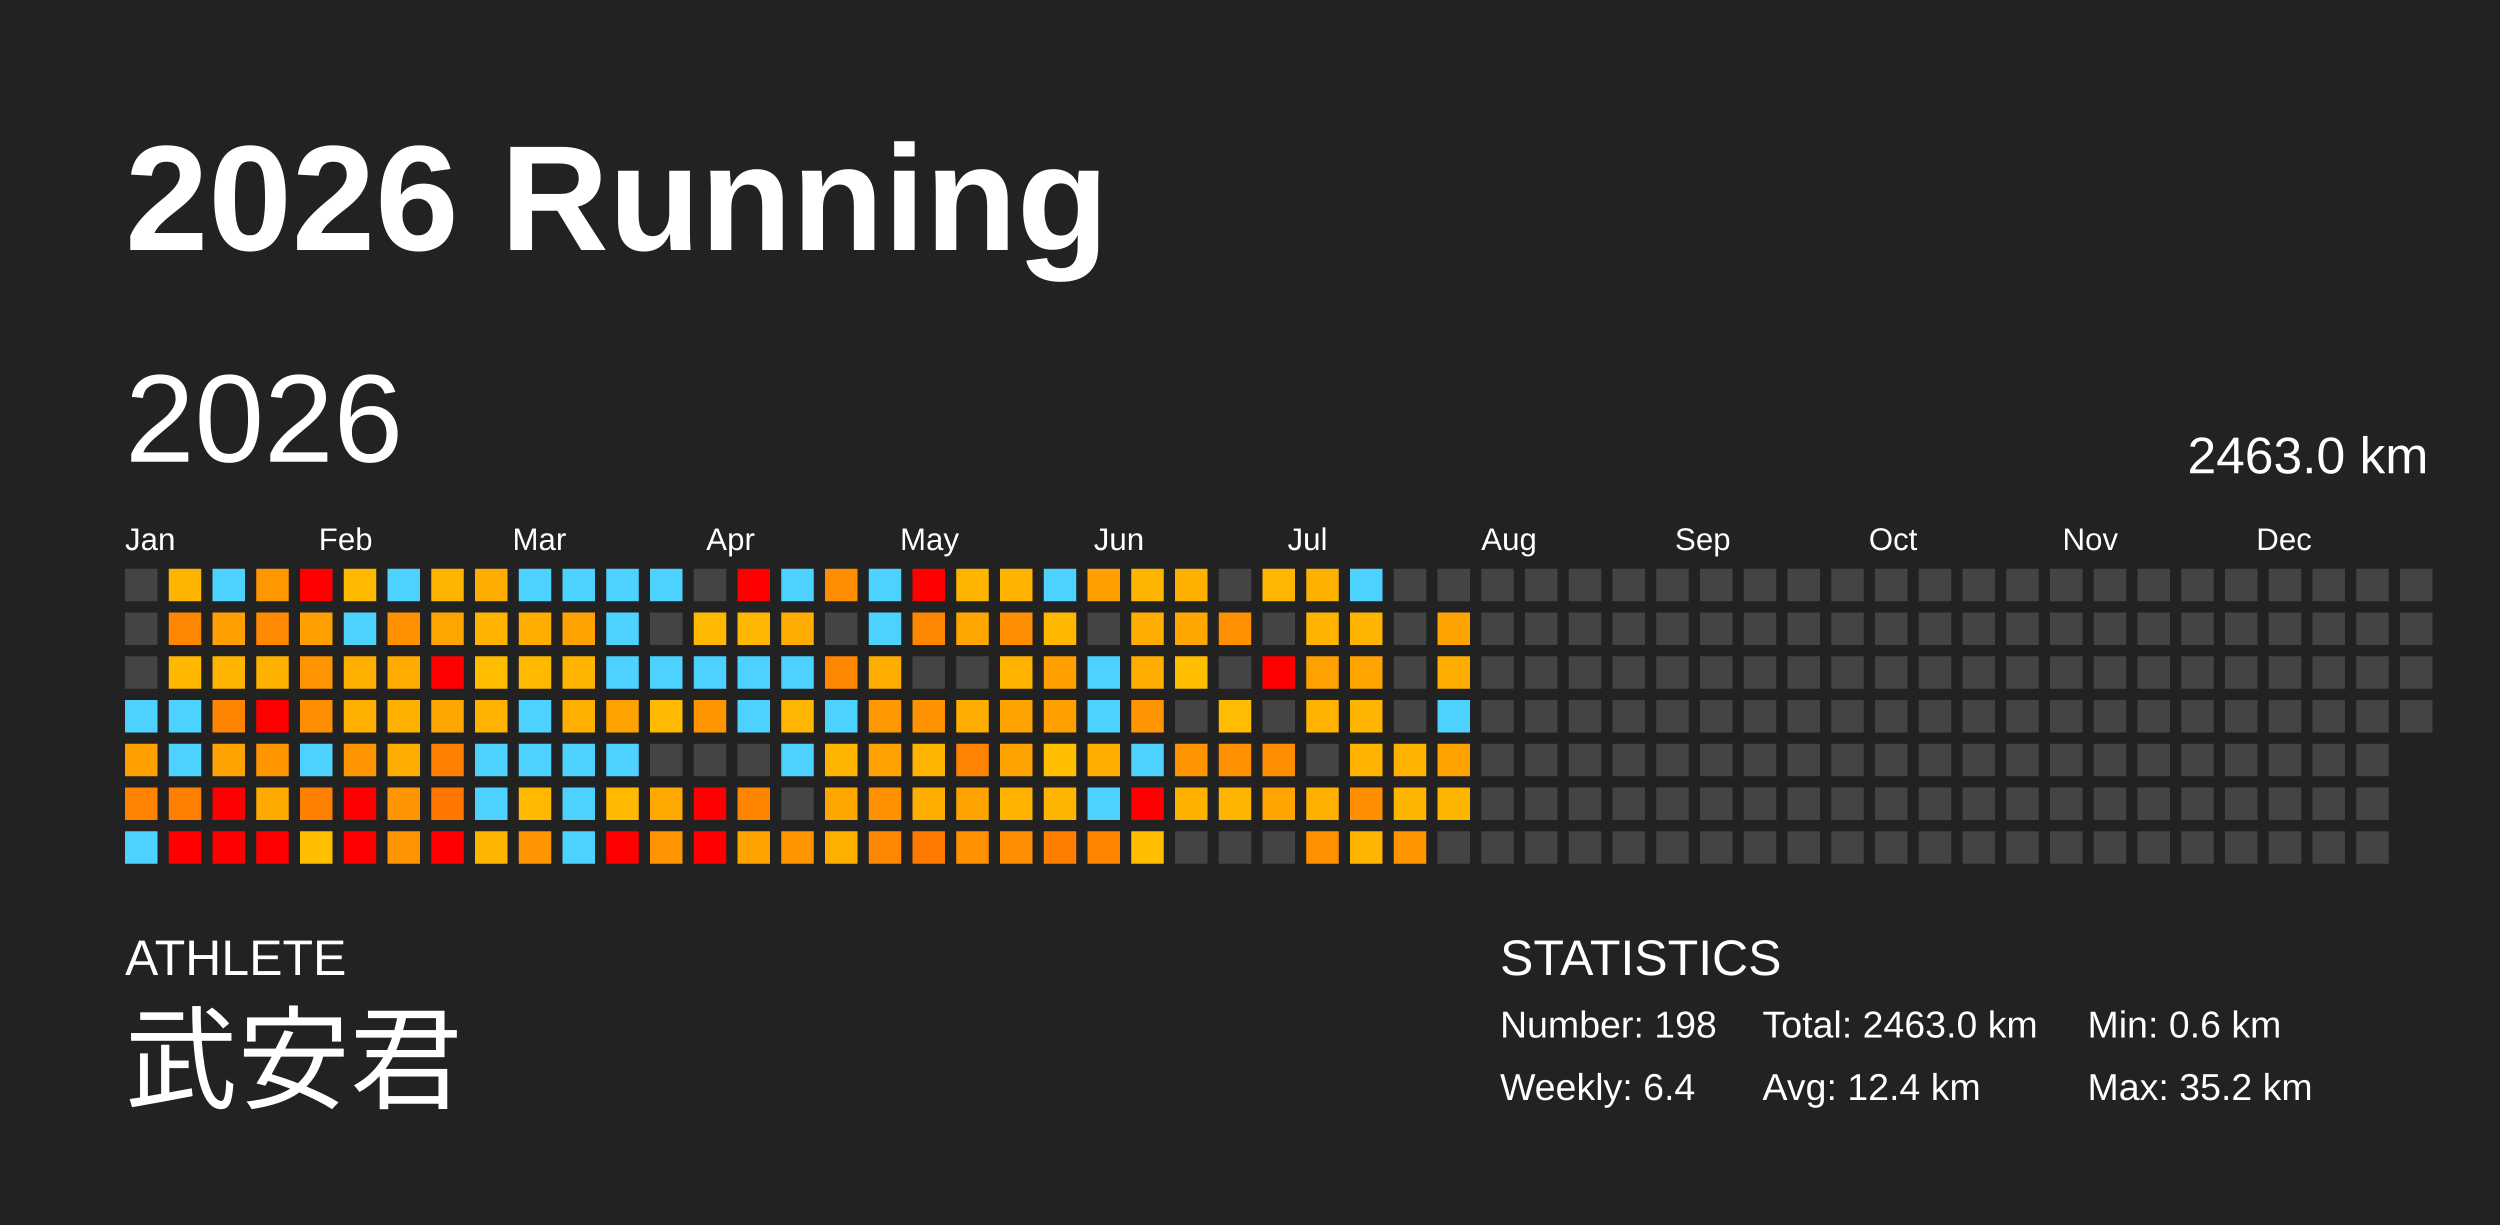
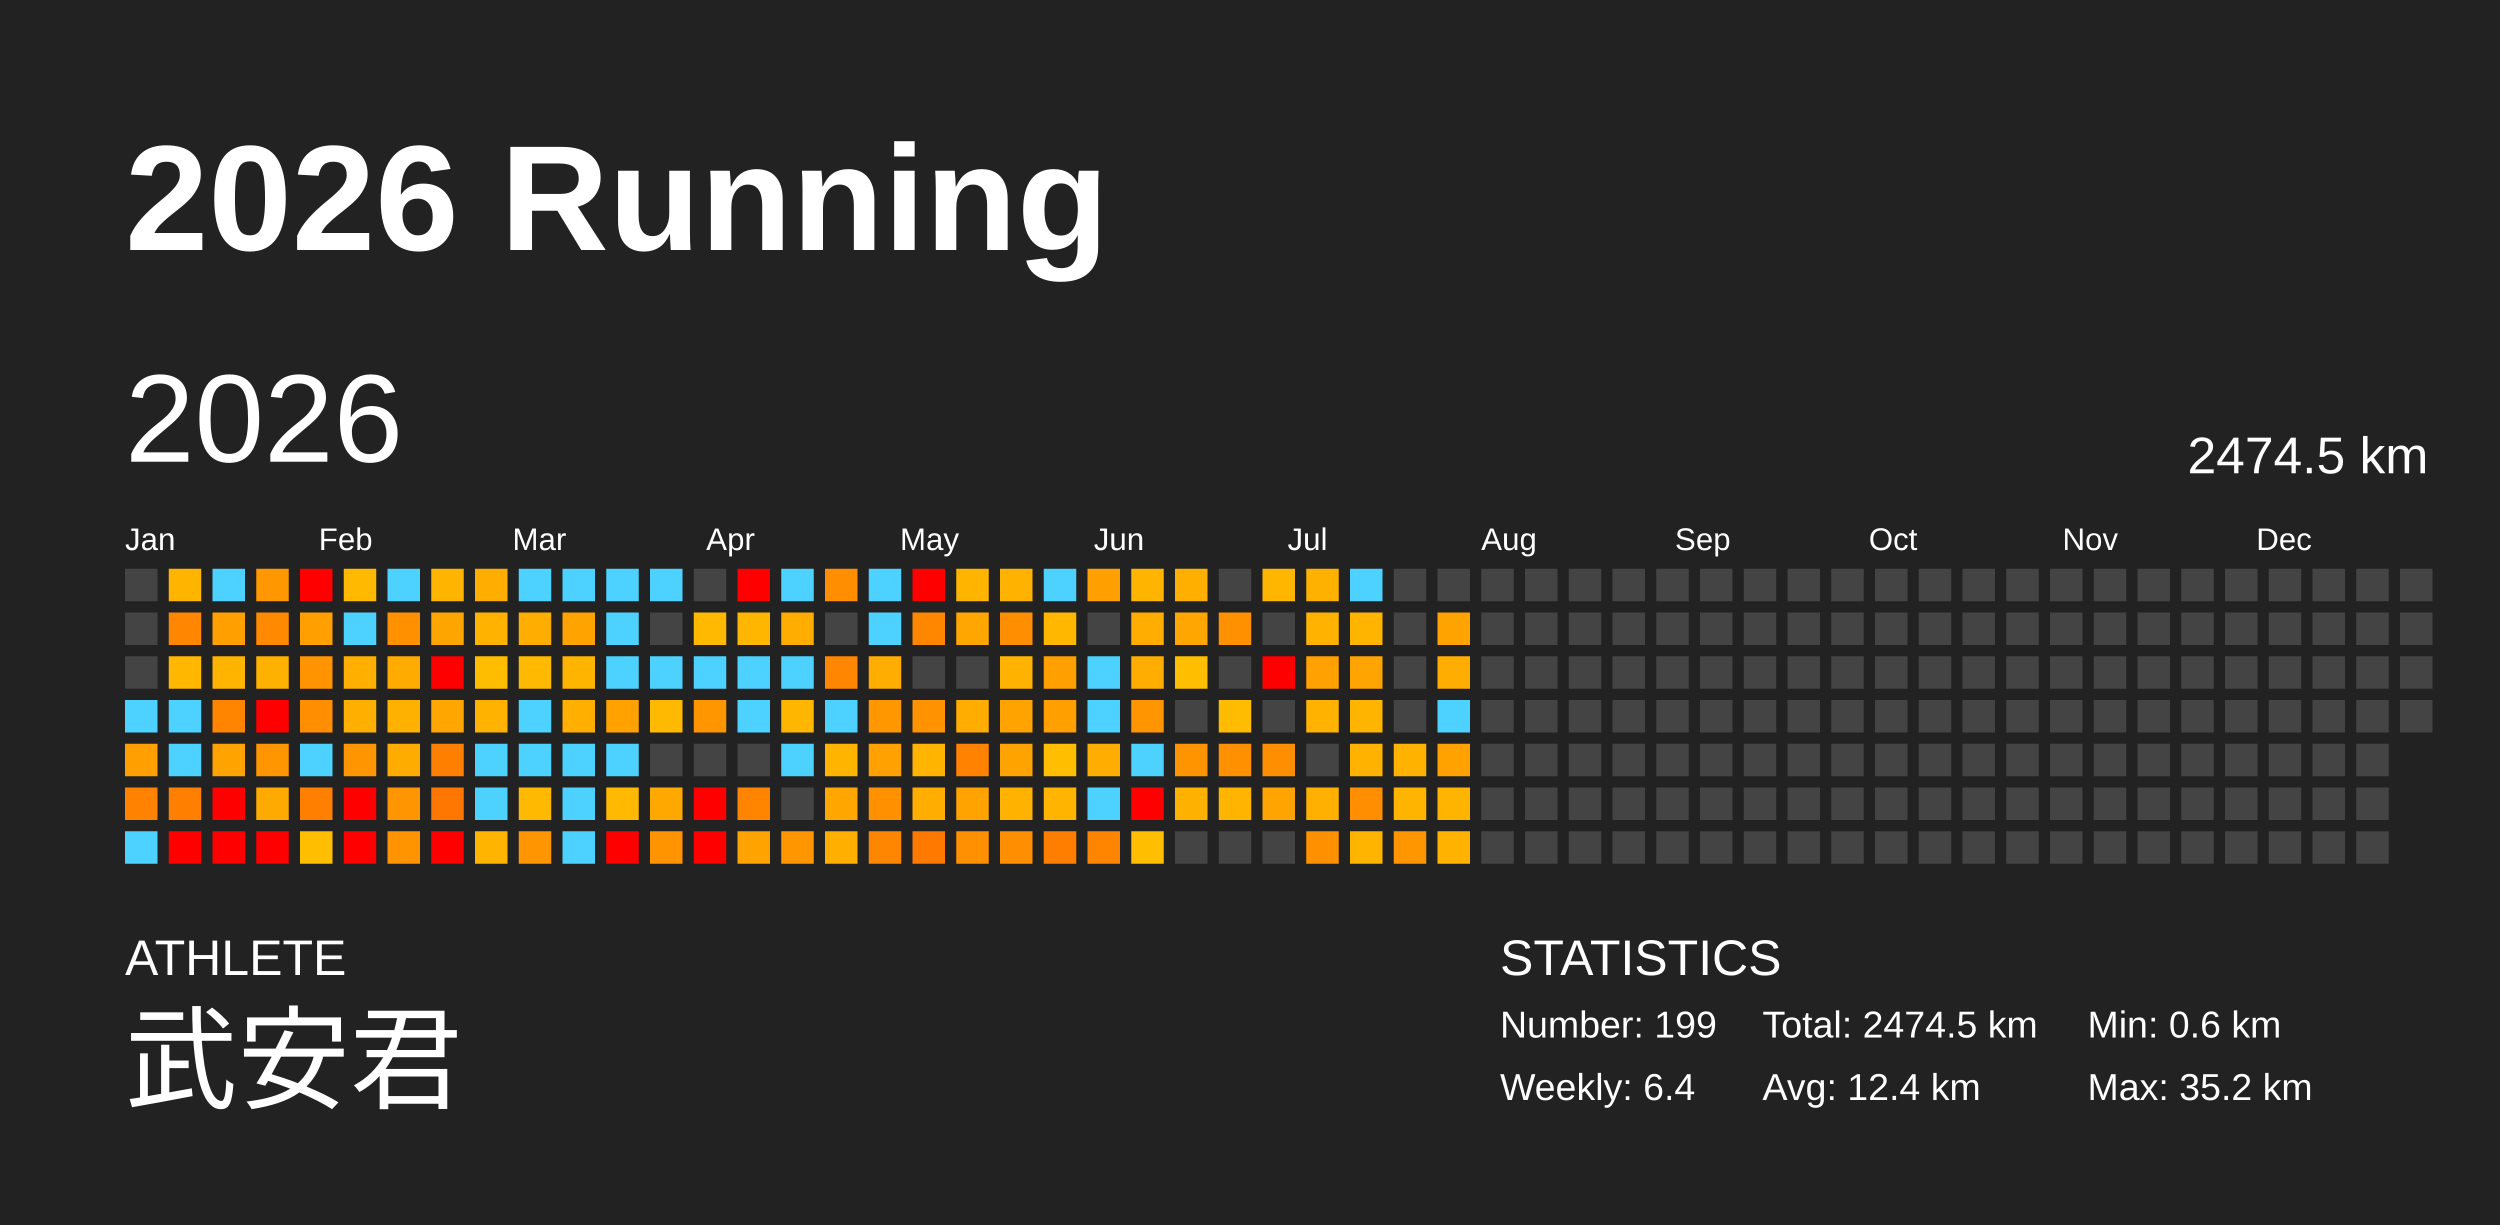
<svg xmlns="http://www.w3.org/2000/svg" baseProfile="full" height="98mm" version="1.1" viewBox="0,0,200,98" width="200mm">
  <defs />
  <rect fill="#222222" height="98" width="200" x="0" y="0" />
  <text fill="#FFFFFF" style="font-size:12px; font-family:Arial; font-weight:bold;" x="10" y="20">2026 Running</text>
  <text fill="#FFFFFF" style="font-size:4px; font-family:Arial" x="10" y="78">ATHLETE</text>
  <text fill="#FFFFFF" style="font-size:9px; font-family:Arial" x="10" y="88">武安君</text>
  <text fill="#FFFFFF" style="font-size:4px; font-family:Arial" x="120" y="78">STATISTICS</text>
-   <text fill="#FFFFFF" style="font-size:3px; font-family:Arial" x="120" y="83">Number: 198</text>
+   <text fill="#FFFFFF" style="font-size:3px; font-family:Arial" x="120" y="83">Number: 199</text>
  <text fill="#FFFFFF" style="font-size:3px; font-family:Arial" x="120" y="88">Weekly: 6.4</text>
-   <text fill="#FFFFFF" style="font-size:3px; font-family:Arial" x="141" y="83">Total: 2463.0 km</text>
+   <text fill="#FFFFFF" style="font-size:3px; font-family:Arial" x="141" y="83">Total: 2474.5 km</text>
  <text fill="#FFFFFF" style="font-size:3px; font-family:Arial" x="141" y="88">Avg: 12.4 km</text>
  <text fill="#FFFFFF" style="font-size:3px; font-family:Arial" x="167" y="83">Min: 0.6 km</text>
  <text fill="#FFFFFF" style="font-size:3px; font-family:Arial" x="167" y="88">Max: 35.2 km</text>
  <text dominant-baseline="hanging" fill="#FFFFFF" style="font-size:10.0px; font-family:Arial;" x="10" y="30">2026</text>
-   <text dominant-baseline="hanging" fill="#FFFFFF" style="font-size:4.125px; font-family:Arial;" x="175" y="35">2463.0 km</text>
+   <text dominant-baseline="hanging" fill="#FFFFFF" style="font-size:4.125px; font-family:Arial;" x="175" y="35">2474.5 km</text>
  <text fill="#FFFFFF" style="font-size:2.5px; font-family:Arial" x="10.0" y="44">Jan</text>
  <text fill="#FFFFFF" style="font-size:2.5px; font-family:Arial" x="25.5" y="44">Feb</text>
  <text fill="#FFFFFF" style="font-size:2.5px; font-family:Arial" x="41.0" y="44">Mar</text>
  <text fill="#FFFFFF" style="font-size:2.5px; font-family:Arial" x="56.5" y="44">Apr</text>
  <text fill="#FFFFFF" style="font-size:2.5px; font-family:Arial" x="72.0" y="44">May</text>
  <text fill="#FFFFFF" style="font-size:2.5px; font-family:Arial" x="87.5" y="44">Jun</text>
  <text fill="#FFFFFF" style="font-size:2.5px; font-family:Arial" x="103.0" y="44">Jul</text>
  <text fill="#FFFFFF" style="font-size:2.5px; font-family:Arial" x="118.5" y="44">Aug</text>
  <text fill="#FFFFFF" style="font-size:2.5px; font-family:Arial" x="134.0" y="44">Sep</text>
  <text fill="#FFFFFF" style="font-size:2.5px; font-family:Arial" x="149.5" y="44">Oct</text>
  <text fill="#FFFFFF" style="font-size:2.5px; font-family:Arial" x="165.0" y="44">Nov</text>
  <text fill="#FFFFFF" style="font-size:2.5px; font-family:Arial" x="180.5" y="44">Dec</text>
  <rect fill="#444444" height="2.6" width="2.6" x="10.0" y="45.5" />
  <rect fill="#444444" height="2.6" width="2.6" x="10.0" y="49.0" />
  <rect fill="#444444" height="2.6" width="2.6" x="10.0" y="52.5" />
  <rect fill="#4dd2ff" height="2.6" width="2.6" x="10.0" y="56.0" />
  <rect fill="#ff9f00" height="2.6" width="2.6" x="10.0" y="59.5" />
  <rect fill="#ff8200" height="2.6" width="2.6" x="10.0" y="63.0" />
  <rect fill="#4dd2ff" height="2.6" width="2.6" x="10.0" y="66.5" />
  <rect fill="#ffb400" height="2.6" width="2.6" x="13.5" y="45.5" />
  <rect fill="#ff8600" height="2.6" width="2.6" x="13.5" y="49.0" />
  <rect fill="#ffb700" height="2.6" width="2.6" x="13.5" y="52.5" />
  <rect fill="#4dd2ff" height="2.6" width="2.6" x="13.5" y="56.0" />
  <rect fill="#4dd2ff" height="2.6" width="2.6" x="13.5" y="59.5" />
  <rect fill="#ff8000" height="2.6" width="2.6" x="13.5" y="63.0" />
  <rect fill="red" height="2.6" width="2.6" x="13.5" y="66.5" />
  <rect fill="#4dd2ff" height="2.6" width="2.6" x="17.0" y="45.5" />
  <rect fill="#ffa000" height="2.6" width="2.6" x="17.0" y="49.0" />
  <rect fill="#ffb400" height="2.6" width="2.6" x="17.0" y="52.5" />
  <rect fill="#ff8400" height="2.6" width="2.6" x="17.0" y="56.0" />
  <rect fill="#ffa300" height="2.6" width="2.6" x="17.0" y="59.5" />
  <rect fill="red" height="2.6" width="2.6" x="17.0" y="63.0" />
  <rect fill="red" height="2.6" width="2.6" x="17.0" y="66.5" />
  <rect fill="#ff9800" height="2.6" width="2.6" x="20.5" y="45.5" />
  <rect fill="#ff8900" height="2.6" width="2.6" x="20.5" y="49.0" />
  <rect fill="#ffb100" height="2.6" width="2.6" x="20.5" y="52.5" />
  <rect fill="red" height="2.6" width="2.6" x="20.5" y="56.0" />
  <rect fill="#ff9600" height="2.6" width="2.6" x="20.5" y="59.5" />
  <rect fill="#ffaa00" height="2.6" width="2.6" x="20.5" y="63.0" />
  <rect fill="red" height="2.6" width="2.6" x="20.5" y="66.5" />
  <rect fill="red" height="2.6" width="2.6" x="24.0" y="45.5" />
  <rect fill="#ff9f00" height="2.6" width="2.6" x="24.0" y="49.0" />
  <rect fill="#ff9400" height="2.6" width="2.6" x="24.0" y="52.5" />
  <rect fill="#ff8f00" height="2.6" width="2.6" x="24.0" y="56.0" />
  <rect fill="#4dd2ff" height="2.6" width="2.6" x="24.0" y="59.5" />
  <rect fill="#ff7f00" height="2.6" width="2.6" x="24.0" y="63.0" />
  <rect fill="#ffbe00" height="2.6" width="2.6" x="24.0" y="66.5" />
  <rect fill="#ffba00" height="2.6" width="2.6" x="27.5" y="45.5" />
  <rect fill="#4dd2ff" height="2.6" width="2.6" x="27.5" y="49.0" />
  <rect fill="#ffaf00" height="2.6" width="2.6" x="27.5" y="52.5" />
  <rect fill="#ffaf00" height="2.6" width="2.6" x="27.5" y="56.0" />
  <rect fill="#ff9500" height="2.6" width="2.6" x="27.5" y="59.5" />
  <rect fill="red" height="2.6" width="2.6" x="27.5" y="63.0" />
  <rect fill="red" height="2.6" width="2.6" x="27.5" y="66.5" />
  <rect fill="#4dd2ff" height="2.6" width="2.6" x="31.0" y="45.5" />
  <rect fill="#ff9000" height="2.6" width="2.6" x="31.0" y="49.0" />
  <rect fill="#ffab00" height="2.6" width="2.6" x="31.0" y="52.5" />
  <rect fill="#ffb100" height="2.6" width="2.6" x="31.0" y="56.0" />
  <rect fill="#ffac00" height="2.6" width="2.6" x="31.0" y="59.5" />
  <rect fill="#ff9500" height="2.6" width="2.6" x="31.0" y="63.0" />
  <rect fill="#ff9400" height="2.6" width="2.6" x="31.0" y="66.5" />
  <rect fill="#ffb500" height="2.6" width="2.6" x="34.5" y="45.5" />
  <rect fill="#ffa500" height="2.6" width="2.6" x="34.5" y="49.0" />
  <rect fill="red" height="2.6" width="2.6" x="34.5" y="52.5" />
  <rect fill="#ffa700" height="2.6" width="2.6" x="34.5" y="56.0" />
  <rect fill="#ff7f00" height="2.6" width="2.6" x="34.5" y="59.5" />
  <rect fill="#ff7700" height="2.6" width="2.6" x="34.5" y="63.0" />
  <rect fill="red" height="2.6" width="2.6" x="34.5" y="66.5" />
  <rect fill="#ffad00" height="2.6" width="2.6" x="38.0" y="45.5" />
  <rect fill="#ffb300" height="2.6" width="2.6" x="38.0" y="49.0" />
  <rect fill="#ffbd00" height="2.6" width="2.6" x="38.0" y="52.5" />
  <rect fill="#ffb300" height="2.6" width="2.6" x="38.0" y="56.0" />
  <rect fill="#4dd2ff" height="2.6" width="2.6" x="38.0" y="59.5" />
  <rect fill="#4dd2ff" height="2.6" width="2.6" x="38.0" y="63.0" />
  <rect fill="#ffb400" height="2.6" width="2.6" x="38.0" y="66.5" />
  <rect fill="#4dd2ff" height="2.6" width="2.6" x="41.5" y="45.5" />
  <rect fill="#ffae00" height="2.6" width="2.6" x="41.5" y="49.0" />
  <rect fill="#ffba00" height="2.6" width="2.6" x="41.5" y="52.5" />
  <rect fill="#4dd2ff" height="2.6" width="2.6" x="41.5" y="56.0" />
  <rect fill="#4dd2ff" height="2.6" width="2.6" x="41.5" y="59.5" />
  <rect fill="#ffb900" height="2.6" width="2.6" x="41.5" y="63.0" />
  <rect fill="#ff9500" height="2.6" width="2.6" x="41.5" y="66.5" />
  <rect fill="#4dd2ff" height="2.6" width="2.6" x="45.0" y="45.5" />
  <rect fill="#ffa300" height="2.6" width="2.6" x="45.0" y="49.0" />
  <rect fill="#ffb400" height="2.6" width="2.6" x="45.0" y="52.5" />
  <rect fill="#ffaf00" height="2.6" width="2.6" x="45.0" y="56.0" />
  <rect fill="#4dd2ff" height="2.6" width="2.6" x="45.0" y="59.5" />
  <rect fill="#4dd2ff" height="2.6" width="2.6" x="45.0" y="63.0" />
  <rect fill="#4dd2ff" height="2.6" width="2.6" x="45.0" y="66.5" />
  <rect fill="#4dd2ff" height="2.6" width="2.6" x="48.5" y="45.5" />
  <rect fill="#4dd2ff" height="2.6" width="2.6" x="48.5" y="49.0" />
  <rect fill="#4dd2ff" height="2.6" width="2.6" x="48.5" y="52.5" />
  <rect fill="#ffa200" height="2.6" width="2.6" x="48.5" y="56.0" />
  <rect fill="#4dd2ff" height="2.6" width="2.6" x="48.5" y="59.5" />
  <rect fill="#ffb900" height="2.6" width="2.6" x="48.5" y="63.0" />
  <rect fill="red" height="2.6" width="2.6" x="48.5" y="66.5" />
  <rect fill="#4dd2ff" height="2.6" width="2.6" x="52.0" y="45.5" />
  <rect fill="#444444" height="2.6" width="2.6" x="52.0" y="49.0" />
  <rect fill="#4dd2ff" height="2.6" width="2.6" x="52.0" y="52.5" />
  <rect fill="#ffb900" height="2.6" width="2.6" x="52.0" y="56.0" />
  <rect fill="#444444" height="2.6" width="2.6" x="52.0" y="59.5" />
  <rect fill="#ffa900" height="2.6" width="2.6" x="52.0" y="63.0" />
  <rect fill="#ff9300" height="2.6" width="2.6" x="52.0" y="66.5" />
  <rect fill="#444444" height="2.6" width="2.6" x="55.5" y="45.5" />
  <rect fill="#ffb900" height="2.6" width="2.6" x="55.5" y="49.0" />
  <rect fill="#4dd2ff" height="2.6" width="2.6" x="55.5" y="52.5" />
  <rect fill="#ff9600" height="2.6" width="2.6" x="55.5" y="56.0" />
  <rect fill="#444444" height="2.6" width="2.6" x="55.5" y="59.5" />
  <rect fill="red" height="2.6" width="2.6" x="55.5" y="63.0" />
  <rect fill="red" height="2.6" width="2.6" x="55.5" y="66.5" />
  <rect fill="red" height="2.6" width="2.6" x="59.0" y="45.5" />
  <rect fill="#ffb600" height="2.6" width="2.6" x="59.0" y="49.0" />
  <rect fill="#4dd2ff" height="2.6" width="2.6" x="59.0" y="52.5" />
  <rect fill="#4dd2ff" height="2.6" width="2.6" x="59.0" y="56.0" />
  <rect fill="#444444" height="2.6" width="2.6" x="59.0" y="59.5" />
  <rect fill="#ff8400" height="2.6" width="2.6" x="59.0" y="63.0" />
  <rect fill="#ffa300" height="2.6" width="2.6" x="59.0" y="66.5" />
  <rect fill="#4dd2ff" height="2.6" width="2.6" x="62.5" y="45.5" />
  <rect fill="#ffad00" height="2.6" width="2.6" x="62.5" y="49.0" />
  <rect fill="#4dd2ff" height="2.6" width="2.6" x="62.5" y="52.5" />
  <rect fill="#ffb600" height="2.6" width="2.6" x="62.5" y="56.0" />
  <rect fill="#4dd2ff" height="2.6" width="2.6" x="62.5" y="59.5" />
  <rect fill="#444444" height="2.6" width="2.6" x="62.5" y="63.0" />
  <rect fill="#ff9600" height="2.6" width="2.6" x="62.5" y="66.5" />
  <rect fill="#ff8e00" height="2.6" width="2.6" x="66.0" y="45.5" />
  <rect fill="#444444" height="2.6" width="2.6" x="66.0" y="49.0" />
  <rect fill="#ff8600" height="2.6" width="2.6" x="66.0" y="52.5" />
  <rect fill="#4dd2ff" height="2.6" width="2.6" x="66.0" y="56.0" />
  <rect fill="#ffb500" height="2.6" width="2.6" x="66.0" y="59.5" />
  <rect fill="#ffa700" height="2.6" width="2.6" x="66.0" y="63.0" />
  <rect fill="#ffaf00" height="2.6" width="2.6" x="66.0" y="66.5" />
  <rect fill="#4dd2ff" height="2.6" width="2.6" x="69.5" y="45.5" />
  <rect fill="#4dd2ff" height="2.6" width="2.6" x="69.5" y="49.0" />
  <rect fill="#ffad00" height="2.6" width="2.6" x="69.5" y="52.5" />
  <rect fill="#ff9800" height="2.6" width="2.6" x="69.5" y="56.0" />
  <rect fill="#ffa100" height="2.6" width="2.6" x="69.5" y="59.5" />
  <rect fill="#ff9100" height="2.6" width="2.6" x="69.5" y="63.0" />
  <rect fill="#ff8600" height="2.6" width="2.6" x="69.5" y="66.5" />
  <rect fill="red" height="2.6" width="2.6" x="73.0" y="45.5" />
  <rect fill="#ff8700" height="2.6" width="2.6" x="73.0" y="49.0" />
  <rect fill="#444444" height="2.6" width="2.6" x="73.0" y="52.5" />
  <rect fill="#ff9200" height="2.6" width="2.6" x="73.0" y="56.0" />
  <rect fill="#ffb400" height="2.6" width="2.6" x="73.0" y="59.5" />
  <rect fill="#ffae00" height="2.6" width="2.6" x="73.0" y="63.0" />
  <rect fill="#ff7800" height="2.6" width="2.6" x="73.0" y="66.5" />
  <rect fill="#ffb400" height="2.6" width="2.6" x="76.5" y="45.5" />
  <rect fill="#ffa700" height="2.6" width="2.6" x="76.5" y="49.0" />
  <rect fill="#444444" height="2.6" width="2.6" x="76.5" y="52.5" />
  <rect fill="#ffad00" height="2.6" width="2.6" x="76.5" y="56.0" />
  <rect fill="#ff8200" height="2.6" width="2.6" x="76.5" y="59.5" />
  <rect fill="#ffa300" height="2.6" width="2.6" x="76.5" y="63.0" />
  <rect fill="#ff9000" height="2.6" width="2.6" x="76.5" y="66.5" />
  <rect fill="#ffb300" height="2.6" width="2.6" x="80.0" y="45.5" />
  <rect fill="#ff8f00" height="2.6" width="2.6" x="80.0" y="49.0" />
  <rect fill="#ffb300" height="2.6" width="2.6" x="80.0" y="52.5" />
  <rect fill="#ffa300" height="2.6" width="2.6" x="80.0" y="56.0" />
  <rect fill="#ffa300" height="2.6" width="2.6" x="80.0" y="59.5" />
  <rect fill="#ffb200" height="2.6" width="2.6" x="80.0" y="63.0" />
  <rect fill="#ff8f00" height="2.6" width="2.6" x="80.0" y="66.5" />
  <rect fill="#4dd2ff" height="2.6" width="2.6" x="83.5" y="45.5" />
  <rect fill="#ffb700" height="2.6" width="2.6" x="83.5" y="49.0" />
  <rect fill="#ff9f00" height="2.6" width="2.6" x="83.5" y="52.5" />
  <rect fill="#ff9f00" height="2.6" width="2.6" x="83.5" y="56.0" />
  <rect fill="#ffbe00" height="2.6" width="2.6" x="83.5" y="59.5" />
  <rect fill="#ffb400" height="2.6" width="2.6" x="83.5" y="63.0" />
  <rect fill="#ff7e00" height="2.6" width="2.6" x="83.5" y="66.5" />
  <rect fill="#ffa000" height="2.6" width="2.6" x="87.0" y="45.5" />
  <rect fill="#444444" height="2.6" width="2.6" x="87.0" y="49.0" />
  <rect fill="#4dd2ff" height="2.6" width="2.6" x="87.0" y="52.5" />
  <rect fill="#4dd2ff" height="2.6" width="2.6" x="87.0" y="56.0" />
  <rect fill="#ffae00" height="2.6" width="2.6" x="87.0" y="59.5" />
  <rect fill="#4dd2ff" height="2.6" width="2.6" x="87.0" y="63.0" />
  <rect fill="#ff8400" height="2.6" width="2.6" x="87.0" y="66.5" />
  <rect fill="#ffb400" height="2.6" width="2.6" x="90.5" y="45.5" />
  <rect fill="#ffad00" height="2.6" width="2.6" x="90.5" y="49.0" />
  <rect fill="#ffad00" height="2.6" width="2.6" x="90.5" y="52.5" />
  <rect fill="#ff9500" height="2.6" width="2.6" x="90.5" y="56.0" />
  <rect fill="#4dd2ff" height="2.6" width="2.6" x="90.5" y="59.5" />
  <rect fill="red" height="2.6" width="2.6" x="90.5" y="63.0" />
  <rect fill="#ffbe00" height="2.6" width="2.6" x="90.5" y="66.5" />
  <rect fill="#ffaf00" height="2.6" width="2.6" x="94.0" y="45.5" />
  <rect fill="#ffa600" height="2.6" width="2.6" x="94.0" y="49.0" />
  <rect fill="#ffbe00" height="2.6" width="2.6" x="94.0" y="52.5" />
  <rect fill="#444444" height="2.6" width="2.6" x="94.0" y="56.0" />
  <rect fill="#ff9400" height="2.6" width="2.6" x="94.0" y="59.5" />
  <rect fill="#ffb100" height="2.6" width="2.6" x="94.0" y="63.0" />
  <rect fill="#444444" height="2.6" width="2.6" x="94.0" y="66.5" />
  <rect fill="#444444" height="2.6" width="2.6" x="97.5" y="45.5" />
  <rect fill="#ff9100" height="2.6" width="2.6" x="97.5" y="49.0" />
  <rect fill="#444444" height="2.6" width="2.6" x="97.5" y="52.5" />
  <rect fill="#ffbc00" height="2.6" width="2.6" x="97.5" y="56.0" />
  <rect fill="#ff9000" height="2.6" width="2.6" x="97.5" y="59.5" />
  <rect fill="#ffb400" height="2.6" width="2.6" x="97.5" y="63.0" />
  <rect fill="#444444" height="2.6" width="2.6" x="97.5" y="66.5" />
  <rect fill="#ffb600" height="2.6" width="2.6" x="101.0" y="45.5" />
  <rect fill="#444444" height="2.6" width="2.6" x="101.0" y="49.0" />
  <rect fill="red" height="2.6" width="2.6" x="101.0" y="52.5" />
  <rect fill="#444444" height="2.6" width="2.6" x="101.0" y="56.0" />
  <rect fill="#ff8f00" height="2.6" width="2.6" x="101.0" y="59.5" />
  <rect fill="#ffa400" height="2.6" width="2.6" x="101.0" y="63.0" />
  <rect fill="#444444" height="2.6" width="2.6" x="101.0" y="66.5" />
  <rect fill="#ffb100" height="2.6" width="2.6" x="104.5" y="45.5" />
  <rect fill="#ffb300" height="2.6" width="2.6" x="104.5" y="49.0" />
  <rect fill="#ffa100" height="2.6" width="2.6" x="104.5" y="52.5" />
  <rect fill="#ffb200" height="2.6" width="2.6" x="104.5" y="56.0" />
  <rect fill="#444444" height="2.6" width="2.6" x="104.5" y="59.5" />
  <rect fill="#ffb000" height="2.6" width="2.6" x="104.5" y="63.0" />
  <rect fill="#ff9000" height="2.6" width="2.6" x="104.5" y="66.5" />
  <rect fill="#4dd2ff" height="2.6" width="2.6" x="108.0" y="45.5" />
  <rect fill="#ffb400" height="2.6" width="2.6" x="108.0" y="49.0" />
  <rect fill="#ffa400" height="2.6" width="2.6" x="108.0" y="52.5" />
  <rect fill="#ffb400" height="2.6" width="2.6" x="108.0" y="56.0" />
  <rect fill="#ffb300" height="2.6" width="2.6" x="108.0" y="59.5" />
  <rect fill="#ff8f00" height="2.6" width="2.6" x="108.0" y="63.0" />
  <rect fill="#ffb400" height="2.6" width="2.6" x="108.0" y="66.5" />
  <rect fill="#444444" height="2.6" width="2.6" x="111.5" y="45.5" />
  <rect fill="#444444" height="2.6" width="2.6" x="111.5" y="49.0" />
  <rect fill="#444444" height="2.6" width="2.6" x="111.5" y="52.5" />
  <rect fill="#444444" height="2.6" width="2.6" x="111.5" y="56.0" />
  <rect fill="#ffb300" height="2.6" width="2.6" x="111.5" y="59.5" />
  <rect fill="#ffb400" height="2.6" width="2.6" x="111.5" y="63.0" />
  <rect fill="#ff9600" height="2.6" width="2.6" x="111.5" y="66.5" />
  <rect fill="#444444" height="2.6" width="2.6" x="115.0" y="45.5" />
  <rect fill="#ffa300" height="2.6" width="2.6" x="115.0" y="49.0" />
  <rect fill="#ffad00" height="2.6" width="2.6" x="115.0" y="52.5" />
  <rect fill="#4dd2ff" height="2.6" width="2.6" x="115.0" y="56.0" />
  <rect fill="#ffa200" height="2.6" width="2.6" x="115.0" y="59.5" />
  <rect fill="#ffb400" height="2.6" width="2.6" x="115.0" y="63.0" />
-   <rect fill="#444444" height="2.6" width="2.6" x="115.0" y="66.5" />
+   <rect fill="#ffb300" height="2.6" width="2.6" x="115.0" y="66.5" />
  <rect fill="#444444" height="2.6" width="2.6" x="118.5" y="45.5" />
  <rect fill="#444444" height="2.6" width="2.6" x="118.5" y="49.0" />
  <rect fill="#444444" height="2.6" width="2.6" x="118.5" y="52.5" />
  <rect fill="#444444" height="2.6" width="2.6" x="118.5" y="56.0" />
  <rect fill="#444444" height="2.6" width="2.6" x="118.5" y="59.5" />
  <rect fill="#444444" height="2.6" width="2.6" x="118.5" y="63.0" />
  <rect fill="#444444" height="2.6" width="2.6" x="118.5" y="66.5" />
  <rect fill="#444444" height="2.6" width="2.6" x="122.0" y="45.5" />
  <rect fill="#444444" height="2.6" width="2.6" x="122.0" y="49.0" />
  <rect fill="#444444" height="2.6" width="2.6" x="122.0" y="52.5" />
  <rect fill="#444444" height="2.6" width="2.6" x="122.0" y="56.0" />
  <rect fill="#444444" height="2.6" width="2.6" x="122.0" y="59.5" />
  <rect fill="#444444" height="2.6" width="2.6" x="122.0" y="63.0" />
  <rect fill="#444444" height="2.6" width="2.6" x="122.0" y="66.5" />
  <rect fill="#444444" height="2.6" width="2.6" x="125.5" y="45.5" />
  <rect fill="#444444" height="2.6" width="2.6" x="125.5" y="49.0" />
  <rect fill="#444444" height="2.6" width="2.6" x="125.5" y="52.5" />
  <rect fill="#444444" height="2.6" width="2.6" x="125.5" y="56.0" />
  <rect fill="#444444" height="2.6" width="2.6" x="125.5" y="59.5" />
  <rect fill="#444444" height="2.6" width="2.6" x="125.5" y="63.0" />
  <rect fill="#444444" height="2.6" width="2.6" x="125.5" y="66.5" />
  <rect fill="#444444" height="2.6" width="2.6" x="129.0" y="45.5" />
  <rect fill="#444444" height="2.6" width="2.6" x="129.0" y="49.0" />
  <rect fill="#444444" height="2.6" width="2.6" x="129.0" y="52.5" />
  <rect fill="#444444" height="2.6" width="2.6" x="129.0" y="56.0" />
  <rect fill="#444444" height="2.6" width="2.6" x="129.0" y="59.5" />
  <rect fill="#444444" height="2.6" width="2.6" x="129.0" y="63.0" />
  <rect fill="#444444" height="2.6" width="2.6" x="129.0" y="66.5" />
  <rect fill="#444444" height="2.6" width="2.6" x="132.5" y="45.5" />
  <rect fill="#444444" height="2.6" width="2.6" x="132.5" y="49.0" />
  <rect fill="#444444" height="2.6" width="2.6" x="132.5" y="52.5" />
  <rect fill="#444444" height="2.6" width="2.6" x="132.5" y="56.0" />
  <rect fill="#444444" height="2.6" width="2.6" x="132.5" y="59.5" />
  <rect fill="#444444" height="2.6" width="2.6" x="132.5" y="63.0" />
  <rect fill="#444444" height="2.6" width="2.6" x="132.5" y="66.5" />
  <rect fill="#444444" height="2.6" width="2.6" x="136.0" y="45.5" />
  <rect fill="#444444" height="2.6" width="2.6" x="136.0" y="49.0" />
  <rect fill="#444444" height="2.6" width="2.6" x="136.0" y="52.5" />
  <rect fill="#444444" height="2.6" width="2.6" x="136.0" y="56.0" />
  <rect fill="#444444" height="2.6" width="2.6" x="136.0" y="59.5" />
  <rect fill="#444444" height="2.6" width="2.6" x="136.0" y="63.0" />
  <rect fill="#444444" height="2.6" width="2.6" x="136.0" y="66.5" />
  <rect fill="#444444" height="2.6" width="2.6" x="139.5" y="45.5" />
  <rect fill="#444444" height="2.6" width="2.6" x="139.5" y="49.0" />
  <rect fill="#444444" height="2.6" width="2.6" x="139.5" y="52.5" />
  <rect fill="#444444" height="2.6" width="2.6" x="139.5" y="56.0" />
  <rect fill="#444444" height="2.6" width="2.6" x="139.5" y="59.5" />
  <rect fill="#444444" height="2.6" width="2.6" x="139.5" y="63.0" />
  <rect fill="#444444" height="2.6" width="2.6" x="139.5" y="66.5" />
  <rect fill="#444444" height="2.6" width="2.6" x="143.0" y="45.5" />
  <rect fill="#444444" height="2.6" width="2.6" x="143.0" y="49.0" />
  <rect fill="#444444" height="2.6" width="2.6" x="143.0" y="52.5" />
  <rect fill="#444444" height="2.6" width="2.6" x="143.0" y="56.0" />
  <rect fill="#444444" height="2.6" width="2.6" x="143.0" y="59.5" />
  <rect fill="#444444" height="2.6" width="2.6" x="143.0" y="63.0" />
  <rect fill="#444444" height="2.6" width="2.6" x="143.0" y="66.5" />
  <rect fill="#444444" height="2.6" width="2.6" x="146.5" y="45.5" />
  <rect fill="#444444" height="2.6" width="2.6" x="146.5" y="49.0" />
  <rect fill="#444444" height="2.6" width="2.6" x="146.5" y="52.5" />
  <rect fill="#444444" height="2.6" width="2.6" x="146.5" y="56.0" />
  <rect fill="#444444" height="2.6" width="2.6" x="146.5" y="59.5" />
  <rect fill="#444444" height="2.6" width="2.6" x="146.5" y="63.0" />
  <rect fill="#444444" height="2.6" width="2.6" x="146.5" y="66.5" />
  <rect fill="#444444" height="2.6" width="2.6" x="150.0" y="45.5" />
  <rect fill="#444444" height="2.6" width="2.6" x="150.0" y="49.0" />
  <rect fill="#444444" height="2.6" width="2.6" x="150.0" y="52.5" />
  <rect fill="#444444" height="2.6" width="2.6" x="150.0" y="56.0" />
  <rect fill="#444444" height="2.6" width="2.6" x="150.0" y="59.5" />
  <rect fill="#444444" height="2.6" width="2.6" x="150.0" y="63.0" />
  <rect fill="#444444" height="2.6" width="2.6" x="150.0" y="66.5" />
  <rect fill="#444444" height="2.6" width="2.6" x="153.5" y="45.5" />
  <rect fill="#444444" height="2.6" width="2.6" x="153.5" y="49.0" />
  <rect fill="#444444" height="2.6" width="2.6" x="153.5" y="52.5" />
  <rect fill="#444444" height="2.6" width="2.6" x="153.5" y="56.0" />
  <rect fill="#444444" height="2.6" width="2.6" x="153.5" y="59.5" />
  <rect fill="#444444" height="2.6" width="2.6" x="153.5" y="63.0" />
  <rect fill="#444444" height="2.6" width="2.6" x="153.5" y="66.5" />
  <rect fill="#444444" height="2.6" width="2.6" x="157.0" y="45.5" />
  <rect fill="#444444" height="2.6" width="2.6" x="157.0" y="49.0" />
  <rect fill="#444444" height="2.6" width="2.6" x="157.0" y="52.5" />
  <rect fill="#444444" height="2.6" width="2.6" x="157.0" y="56.0" />
  <rect fill="#444444" height="2.6" width="2.6" x="157.0" y="59.5" />
  <rect fill="#444444" height="2.6" width="2.6" x="157.0" y="63.0" />
  <rect fill="#444444" height="2.6" width="2.6" x="157.0" y="66.5" />
  <rect fill="#444444" height="2.6" width="2.6" x="160.5" y="45.5" />
  <rect fill="#444444" height="2.6" width="2.6" x="160.5" y="49.0" />
  <rect fill="#444444" height="2.6" width="2.6" x="160.5" y="52.5" />
  <rect fill="#444444" height="2.6" width="2.6" x="160.5" y="56.0" />
  <rect fill="#444444" height="2.6" width="2.6" x="160.5" y="59.5" />
  <rect fill="#444444" height="2.6" width="2.6" x="160.5" y="63.0" />
  <rect fill="#444444" height="2.6" width="2.6" x="160.5" y="66.5" />
  <rect fill="#444444" height="2.6" width="2.6" x="164.0" y="45.5" />
  <rect fill="#444444" height="2.6" width="2.6" x="164.0" y="49.0" />
  <rect fill="#444444" height="2.6" width="2.6" x="164.0" y="52.5" />
  <rect fill="#444444" height="2.6" width="2.6" x="164.0" y="56.0" />
  <rect fill="#444444" height="2.6" width="2.6" x="164.0" y="59.5" />
  <rect fill="#444444" height="2.6" width="2.6" x="164.0" y="63.0" />
  <rect fill="#444444" height="2.6" width="2.6" x="164.0" y="66.5" />
  <rect fill="#444444" height="2.6" width="2.6" x="167.5" y="45.5" />
  <rect fill="#444444" height="2.6" width="2.6" x="167.5" y="49.0" />
  <rect fill="#444444" height="2.6" width="2.6" x="167.5" y="52.5" />
  <rect fill="#444444" height="2.6" width="2.6" x="167.5" y="56.0" />
  <rect fill="#444444" height="2.6" width="2.6" x="167.5" y="59.5" />
  <rect fill="#444444" height="2.6" width="2.6" x="167.5" y="63.0" />
  <rect fill="#444444" height="2.6" width="2.6" x="167.5" y="66.5" />
  <rect fill="#444444" height="2.6" width="2.6" x="171.0" y="45.5" />
  <rect fill="#444444" height="2.6" width="2.6" x="171.0" y="49.0" />
  <rect fill="#444444" height="2.6" width="2.6" x="171.0" y="52.5" />
  <rect fill="#444444" height="2.6" width="2.6" x="171.0" y="56.0" />
  <rect fill="#444444" height="2.6" width="2.6" x="171.0" y="59.5" />
  <rect fill="#444444" height="2.6" width="2.6" x="171.0" y="63.0" />
  <rect fill="#444444" height="2.6" width="2.6" x="171.0" y="66.5" />
  <rect fill="#444444" height="2.6" width="2.6" x="174.5" y="45.5" />
  <rect fill="#444444" height="2.6" width="2.6" x="174.5" y="49.0" />
  <rect fill="#444444" height="2.6" width="2.6" x="174.5" y="52.5" />
  <rect fill="#444444" height="2.6" width="2.6" x="174.5" y="56.0" />
  <rect fill="#444444" height="2.6" width="2.6" x="174.5" y="59.5" />
  <rect fill="#444444" height="2.6" width="2.6" x="174.5" y="63.0" />
  <rect fill="#444444" height="2.6" width="2.6" x="174.5" y="66.5" />
  <rect fill="#444444" height="2.6" width="2.6" x="178.0" y="45.5" />
  <rect fill="#444444" height="2.6" width="2.6" x="178.0" y="49.0" />
  <rect fill="#444444" height="2.6" width="2.6" x="178.0" y="52.5" />
  <rect fill="#444444" height="2.6" width="2.6" x="178.0" y="56.0" />
  <rect fill="#444444" height="2.6" width="2.6" x="178.0" y="59.5" />
  <rect fill="#444444" height="2.6" width="2.6" x="178.0" y="63.0" />
  <rect fill="#444444" height="2.6" width="2.6" x="178.0" y="66.5" />
  <rect fill="#444444" height="2.6" width="2.6" x="181.5" y="45.5" />
  <rect fill="#444444" height="2.6" width="2.6" x="181.5" y="49.0" />
  <rect fill="#444444" height="2.6" width="2.6" x="181.5" y="52.5" />
  <rect fill="#444444" height="2.6" width="2.6" x="181.5" y="56.0" />
  <rect fill="#444444" height="2.6" width="2.6" x="181.5" y="59.5" />
  <rect fill="#444444" height="2.6" width="2.6" x="181.5" y="63.0" />
  <rect fill="#444444" height="2.6" width="2.6" x="181.5" y="66.5" />
  <rect fill="#444444" height="2.6" width="2.6" x="185.0" y="45.5" />
  <rect fill="#444444" height="2.6" width="2.6" x="185.0" y="49.0" />
  <rect fill="#444444" height="2.6" width="2.6" x="185.0" y="52.5" />
  <rect fill="#444444" height="2.6" width="2.6" x="185.0" y="56.0" />
  <rect fill="#444444" height="2.6" width="2.6" x="185.0" y="59.5" />
  <rect fill="#444444" height="2.6" width="2.6" x="185.0" y="63.0" />
  <rect fill="#444444" height="2.6" width="2.6" x="185.0" y="66.5" />
  <rect fill="#444444" height="2.6" width="2.6" x="188.5" y="45.5" />
  <rect fill="#444444" height="2.6" width="2.6" x="188.5" y="49.0" />
  <rect fill="#444444" height="2.6" width="2.6" x="188.5" y="52.5" />
  <rect fill="#444444" height="2.6" width="2.6" x="188.5" y="56.0" />
  <rect fill="#444444" height="2.6" width="2.6" x="188.5" y="59.5" />
  <rect fill="#444444" height="2.6" width="2.6" x="188.5" y="63.0" />
  <rect fill="#444444" height="2.6" width="2.6" x="188.5" y="66.5" />
  <rect fill="#444444" height="2.6" width="2.6" x="192.0" y="45.5" />
  <rect fill="#444444" height="2.6" width="2.6" x="192.0" y="49.0" />
  <rect fill="#444444" height="2.6" width="2.6" x="192.0" y="52.5" />
  <rect fill="#444444" height="2.6" width="2.6" x="192.0" y="56.0" />
</svg>
